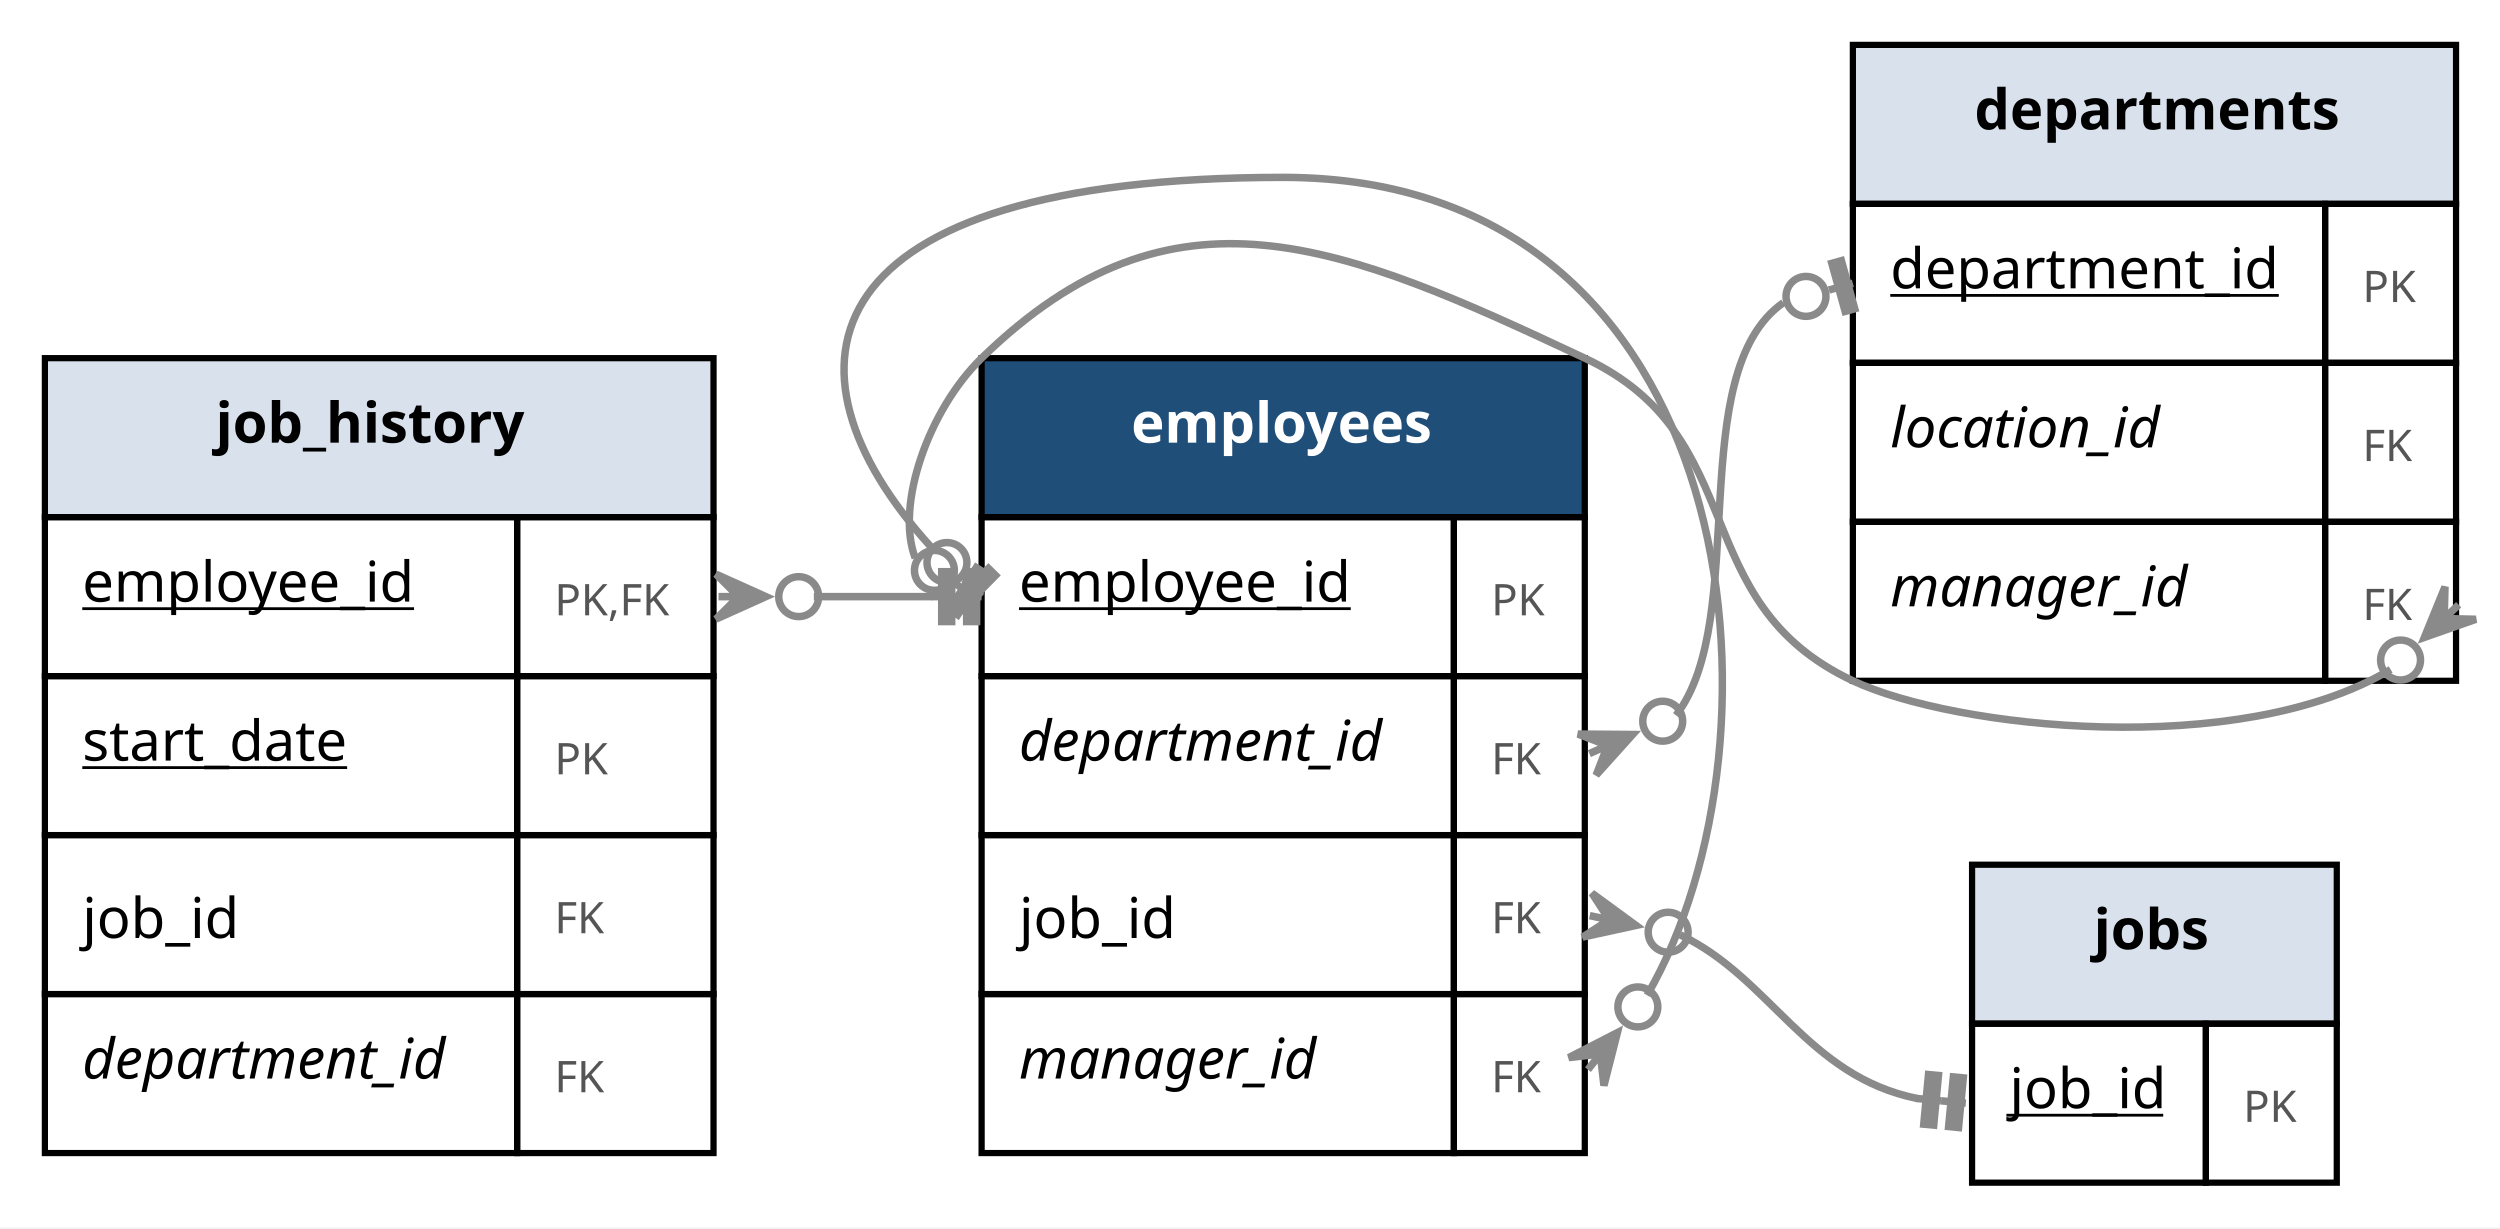
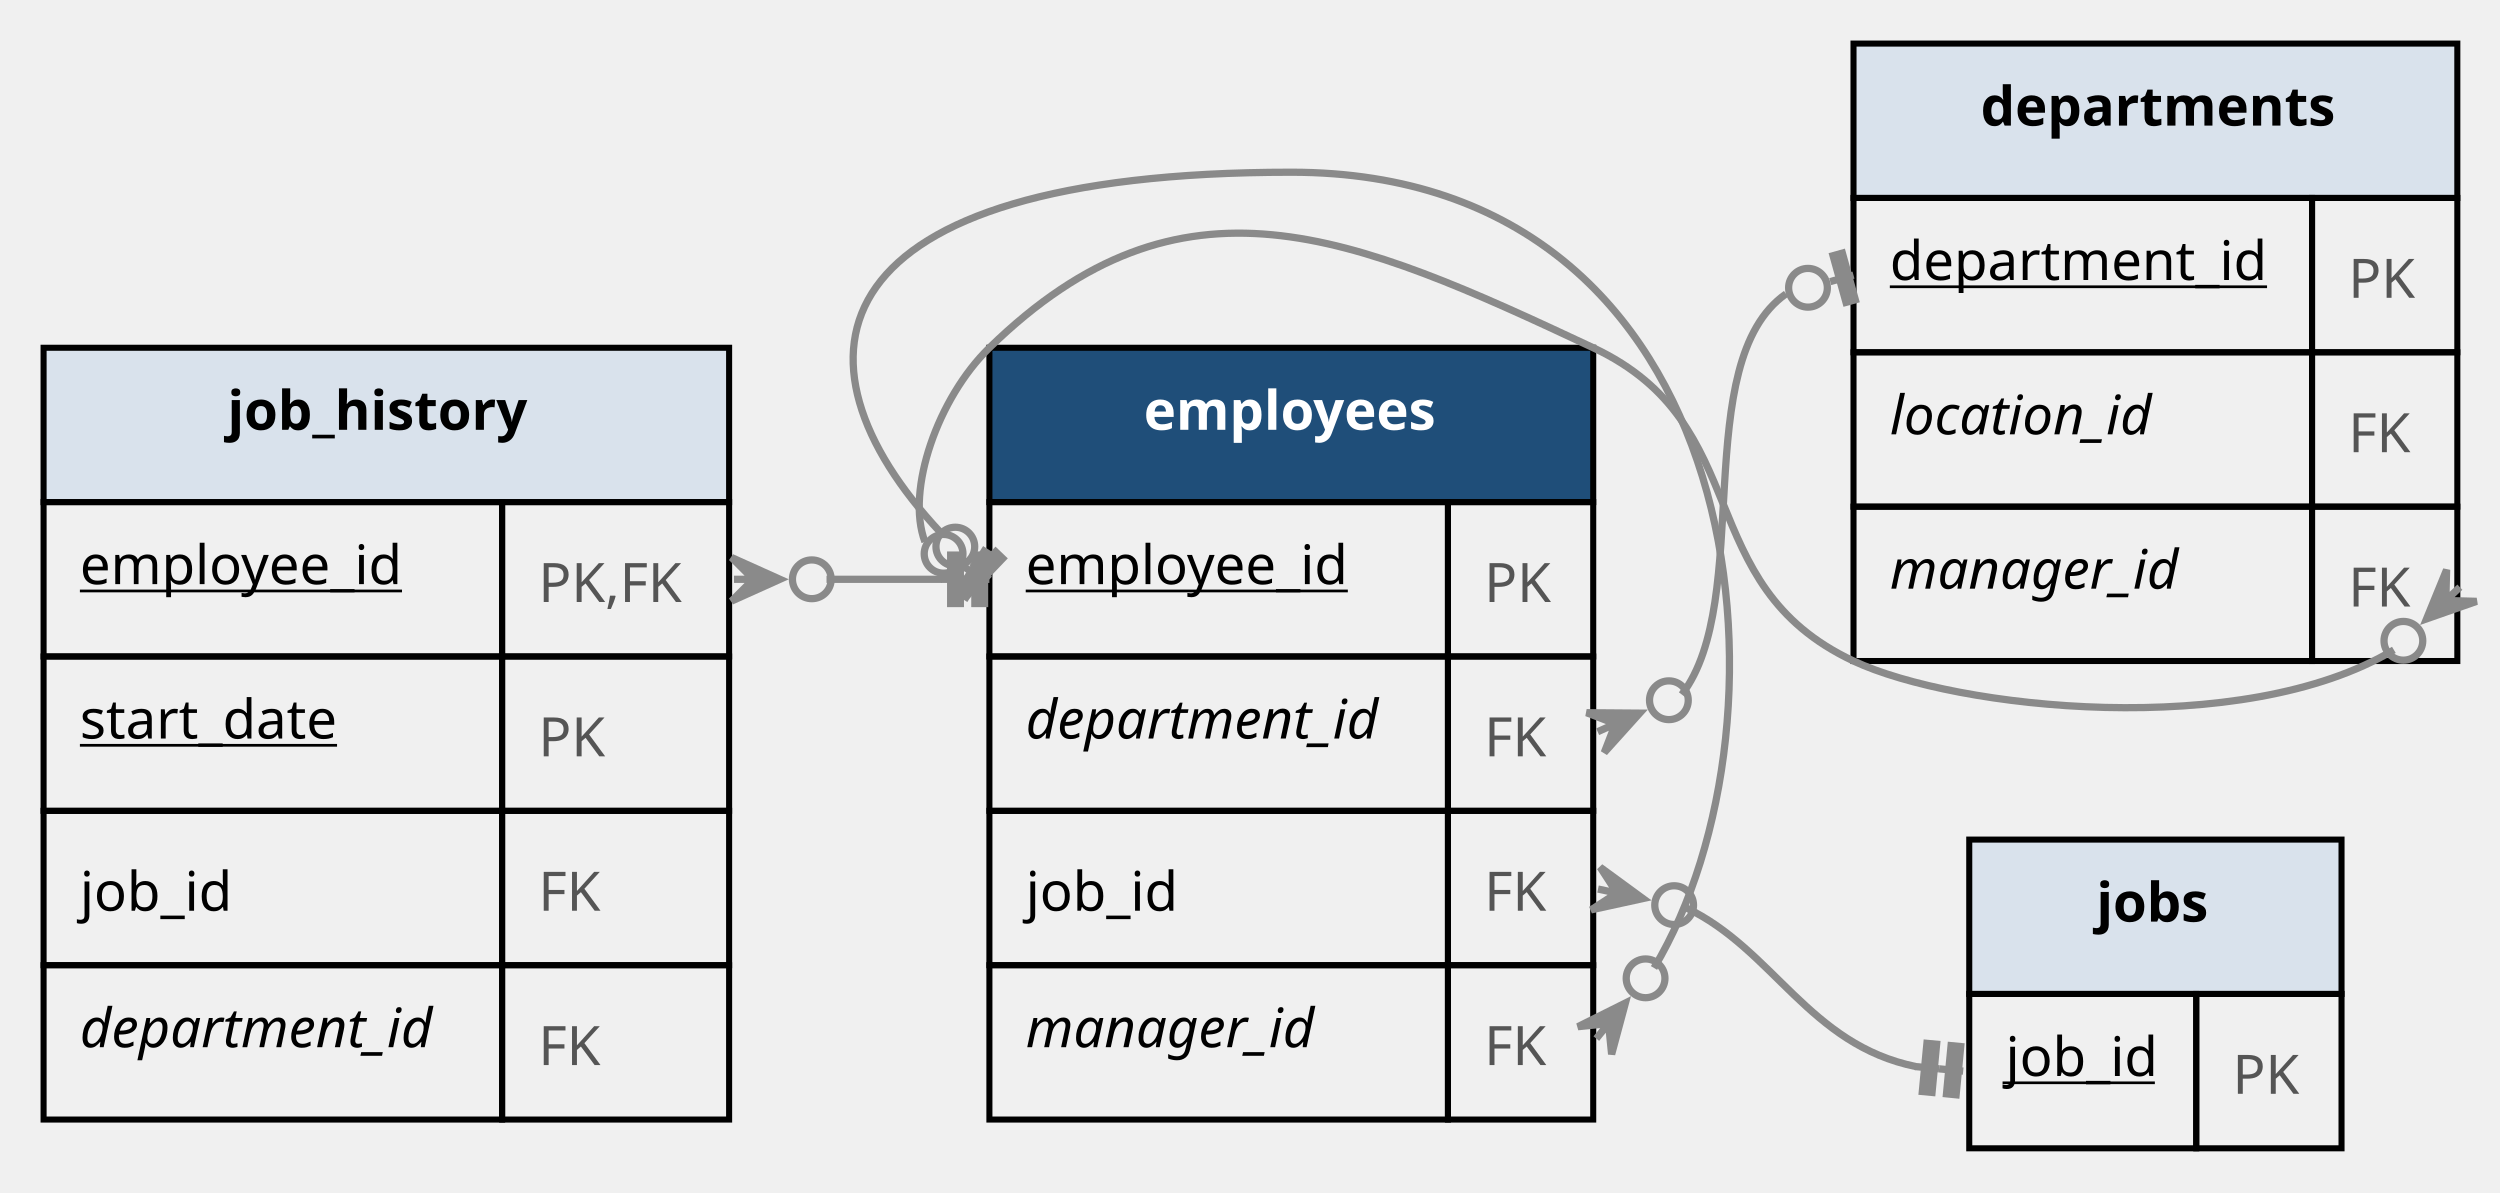
- <svg xmlns="http://www.w3.org/2000/svg" width="401pt" height="197pt" viewBox="0.00 0.00 401.00 197.00">
+ <svg xmlns="http://www.w3.org/2000/svg" width="413pt" height="197pt" viewBox="0.00 0.00 413.00 197.00">
  <g id="graph0" class="graph" transform="scale(1 1) rotate(0) translate(7.2 189.7)">
-     <polygon fill="white" stroke="none" points="-7.2,7.2 -7.2,-189.7 393.95,-189.7 393.95,7.2 -7.2,7.2" />
    <g id="node1" class="node">
-       <polygon fill="#1f4e79" stroke="none" points="150.25,-106.75 150.25,-132.25 247,-132.25 247,-106.75 150.25,-106.75" />
-       <polygon fill="none" stroke="#000000" points="150.25,-106.75 150.25,-132.25 247,-132.25 247,-106.75 150.25,-106.75" />
-       <text xml:space="preserve" text-anchor="start" x="174.25" y="-118.7" font-family="Noto Sans KR" font-weight="bold" font-size="9.00" fill="#ffffff">employees</text>
-       <polygon fill="none" stroke="#000000" points="150.25,-81.25 150.25,-106.75 226,-106.75 226,-81.25 150.25,-81.25" />
-       <text xml:space="preserve" text-anchor="start" x="156.25" y="-93.2" font-family="Noto Sans KR" text-decoration="underline" font-size="9.00">employee_id</text>
-       <polygon fill="none" stroke="#000000" points="226,-81.25 226,-106.75 247,-106.75 247,-81.25 226,-81.25" />
-       <text xml:space="preserve" text-anchor="start" x="232" y="-91" font-family="Noto Sans KR" font-size="7.00" fill="#555555">PK</text>
-       <polygon fill="none" stroke="#000000" points="150.25,-55.75 150.25,-81.25 226,-81.25 226,-55.75 150.25,-55.75" />
-       <text xml:space="preserve" text-anchor="start" x="156.25" y="-67.7" font-family="Noto Sans KR" font-style="italic" font-size="9.00">department_id</text>
-       <polygon fill="none" stroke="#000000" points="226,-55.75 226,-81.25 247,-81.25 247,-55.75 226,-55.75" />
-       <text xml:space="preserve" text-anchor="start" x="232" y="-65.5" font-family="Noto Sans KR" font-size="7.00" fill="#555555">FK</text>
-       <polygon fill="none" stroke="#000000" points="150.25,-30.25 150.25,-55.75 226,-55.75 226,-30.25 150.25,-30.25" />
-       <text xml:space="preserve" text-anchor="start" x="156.25" y="-39.25" font-family="Noto Sans KR" font-size="9.00">job_id</text>
-       <polygon fill="none" stroke="#000000" points="226,-30.25 226,-55.75 247,-55.75 247,-30.25 226,-30.25" />
-       <text xml:space="preserve" text-anchor="start" x="232" y="-40" font-family="Noto Sans KR" font-size="7.00" fill="#555555">FK</text>
-       <polygon fill="none" stroke="#000000" points="150.25,-4.75 150.25,-30.25 226,-30.25 226,-4.75 150.25,-4.75" />
-       <text xml:space="preserve" text-anchor="start" x="156.25" y="-16.7" font-family="Noto Sans KR" font-style="italic" font-size="9.00">manager_id</text>
-       <polygon fill="none" stroke="#000000" points="226,-4.75 226,-30.25 247,-30.25 247,-4.75 226,-4.75" />
-       <text xml:space="preserve" text-anchor="start" x="232" y="-14.5" font-family="Noto Sans KR" font-size="7.00" fill="#555555">FK</text>
+       <polygon fill="#1f4e79" stroke="none" points="156.25,-106.75 156.25,-132.25 256,-132.25 256,-106.75 156.25,-106.75" />
+       <polygon fill="none" stroke="#000000" points="156.25,-106.75 156.25,-132.25 256,-132.25 256,-106.75 156.25,-106.75" />
+       <text xml:space="preserve" text-anchor="start" x="181.75" y="-118.7" font-family="Noto Sans KR" font-weight="bold" font-size="9.00" fill="#ffffff">employees</text>
+       <polygon fill="none" stroke="#000000" points="156.25,-81.25 156.25,-106.75 232,-106.75 232,-81.25 156.25,-81.25" />
+       <text xml:space="preserve" text-anchor="start" x="162.25" y="-93.2" font-family="Noto Sans KR" text-decoration="underline" font-size="9.00">employee_id</text>
+       <polygon fill="none" stroke="#000000" points="232,-81.25 232,-106.75 256,-106.75 256,-81.25 232,-81.25" />
+       <text xml:space="preserve" text-anchor="start" x="238" y="-90.25" font-family="Noto Sans KR" font-size="9.00" fill="#555555">PK</text>
+       <polygon fill="none" stroke="#000000" points="156.25,-55.75 156.25,-81.25 232,-81.25 232,-55.75 156.25,-55.75" />
+       <text xml:space="preserve" text-anchor="start" x="162.25" y="-67.7" font-family="Noto Sans KR" font-style="italic" font-size="9.00">department_id</text>
+       <polygon fill="none" stroke="#000000" points="232,-55.75 232,-81.25 256,-81.25 256,-55.75 232,-55.75" />
+       <text xml:space="preserve" text-anchor="start" x="238" y="-64.75" font-family="Noto Sans KR" font-size="9.00" fill="#555555">FK</text>
+       <polygon fill="none" stroke="#000000" points="156.25,-30.25 156.25,-55.75 232,-55.75 232,-30.25 156.25,-30.25" />
+       <text xml:space="preserve" text-anchor="start" x="162.25" y="-39.25" font-family="Noto Sans KR" font-size="9.00">job_id</text>
+       <polygon fill="none" stroke="#000000" points="232,-30.25 232,-55.75 256,-55.75 256,-30.25 232,-30.25" />
+       <text xml:space="preserve" text-anchor="start" x="238" y="-39.25" font-family="Noto Sans KR" font-size="9.00" fill="#555555">FK</text>
+       <polygon fill="none" stroke="#000000" points="156.25,-4.75 156.25,-30.25 232,-30.25 232,-4.75 156.25,-4.75" />
+       <text xml:space="preserve" text-anchor="start" x="162.25" y="-16.7" font-family="Noto Sans KR" font-style="italic" font-size="9.00">manager_id</text>
+       <polygon fill="none" stroke="#000000" points="232,-4.75 232,-30.25 256,-30.25 256,-4.75 232,-4.75" />
+       <text xml:space="preserve" text-anchor="start" x="238" y="-13.75" font-family="Noto Sans KR" font-size="9.00" fill="#555555">FK</text>
    </g>
    <g id="edge3" class="edge">
-       <path fill="none" stroke="#8a8a8a" stroke-width="1.2" d="M256.99,-30.06C280.98,-71.36 272.99,-161.25 198.62,-161.25 122.47,-161.25 115.93,-130.89 142.05,-102.06" />
-       <polygon fill="#8a8a8a" stroke="#8a8a8a" stroke-width="1.2" points="252.23,-24.07 250.07,-15.57 249.49,-20.63 247.5,-18.13 247.5,-18.13 247.5,-18.13 249.49,-20.63 244.43,-20.06 252.23,-24.07" />
-       <ellipse fill="none" stroke="#8a8a8a" stroke-width="1.2" cx="255.51" cy="-28.19" rx="3.2" ry="3.2" />
-       <polygon fill="#8a8a8a" stroke="#8a8a8a" stroke-width="1.2" points="146.88,-91.71 152.48,-97.41 151.34,-98.53 145.73,-92.83 146.88,-91.71" />
-       <polyline fill="none" stroke="#8a8a8a" stroke-width="1.2" points="150.25,-94 147.4,-96.8" />
-       <ellipse fill="none" stroke="#8a8a8a" stroke-width="1.2" cx="144.69" cy="-99.47" rx="3.2" ry="3.2" />
+       <path fill="none" stroke="#8a8a8a" stroke-width="1.2" d="M266.04,-29.79C290.74,-70.96 282.66,-161.25 206.12,-161.25 127.58,-161.25 121.14,-130.63 148.22,-101.69" />
+       <polygon fill="#8a8a8a" stroke="#8a8a8a" stroke-width="1.2" points="261.32,-24.01 259.04,-15.53 258.53,-20.6 256.51,-18.12 256.51,-18.12 256.51,-18.12 258.53,-20.6 253.47,-20.09 261.32,-24.01" />
+       <ellipse fill="none" stroke="#8a8a8a" stroke-width="1.2" cx="264.65" cy="-28.08" rx="3.2" ry="3.2" />
+       <polygon fill="#8a8a8a" stroke="#8a8a8a" stroke-width="1.2" points="152.91,-91.66 158.44,-97.44 157.28,-98.55 151.75,-92.77 152.91,-91.66" />
+       <polyline fill="none" stroke="#8a8a8a" stroke-width="1.2" points="156.25,-94 153.36,-96.77" />
+       <ellipse fill="none" stroke="#8a8a8a" stroke-width="1.2" cx="150.62" cy="-99.4" rx="3.2" ry="3.2" />
    </g>
    <g id="node2" class="node">
-       <polygon fill="#d9e2ec" stroke="none" points="290,-157 290,-182.5 386.75,-182.5 386.75,-157 290,-157" />
-       <polygon fill="none" stroke="#000000" points="290,-157 290,-182.5 386.75,-182.5 386.75,-157 290,-157" />
-       <text xml:space="preserve" text-anchor="start" x="309.5" y="-168.95" font-family="Noto Sans KR" font-weight="bold" font-size="9.00" fill="#000000">departments</text>
-       <polygon fill="none" stroke="#000000" points="290,-131.5 290,-157 365.75,-157 365.75,-131.5 290,-131.5" />
-       <text xml:space="preserve" text-anchor="start" x="296" y="-143.45" font-family="Noto Sans KR" text-decoration="underline" font-size="9.00">department_id</text>
-       <polygon fill="none" stroke="#000000" points="365.75,-131.5 365.75,-157 386.75,-157 386.75,-131.5 365.75,-131.5" />
-       <text xml:space="preserve" text-anchor="start" x="371.75" y="-141.25" font-family="Noto Sans KR" font-size="7.00" fill="#555555">PK</text>
-       <polygon fill="none" stroke="#000000" points="290,-106 290,-131.5 365.75,-131.5 365.75,-106 290,-106" />
-       <text xml:space="preserve" text-anchor="start" x="296" y="-117.95" font-family="Noto Sans KR" font-style="italic" font-size="9.00">location_id</text>
-       <polygon fill="none" stroke="#000000" points="365.75,-106 365.75,-131.5 386.75,-131.5 386.75,-106 365.75,-106" />
-       <text xml:space="preserve" text-anchor="start" x="371.75" y="-115.75" font-family="Noto Sans KR" font-size="7.00" fill="#555555">FK</text>
-       <polygon fill="none" stroke="#000000" points="290,-80.5 290,-106 365.75,-106 365.75,-80.5 290,-80.5" />
-       <text xml:space="preserve" text-anchor="start" x="296" y="-92.45" font-family="Noto Sans KR" font-style="italic" font-size="9.00">manager_id</text>
-       <polygon fill="none" stroke="#000000" points="365.75,-80.5 365.75,-106 386.75,-106 386.75,-80.5 365.75,-80.5" />
-       <text xml:space="preserve" text-anchor="start" x="371.75" y="-90.25" font-family="Noto Sans KR" font-size="7.00" fill="#555555">FK</text>
+       <polygon fill="#d9e2ec" stroke="none" points="299,-157 299,-182.5 398.75,-182.5 398.75,-157 299,-157" />
+       <polygon fill="none" stroke="#000000" points="299,-157 299,-182.5 398.75,-182.5 398.75,-157 299,-157" />
+       <text xml:space="preserve" text-anchor="start" x="320" y="-168.95" font-family="Noto Sans KR" font-weight="bold" font-size="9.00" fill="#000000">departments</text>
+       <polygon fill="none" stroke="#000000" points="299,-131.5 299,-157 374.75,-157 374.75,-131.5 299,-131.5" />
+       <text xml:space="preserve" text-anchor="start" x="305" y="-143.45" font-family="Noto Sans KR" text-decoration="underline" font-size="9.00">department_id</text>
+       <polygon fill="none" stroke="#000000" points="374.75,-131.5 374.75,-157 398.75,-157 398.75,-131.5 374.75,-131.5" />
+       <text xml:space="preserve" text-anchor="start" x="380.75" y="-140.5" font-family="Noto Sans KR" font-size="9.00" fill="#555555">PK</text>
+       <polygon fill="none" stroke="#000000" points="299,-106 299,-131.5 374.75,-131.5 374.75,-106 299,-106" />
+       <text xml:space="preserve" text-anchor="start" x="305" y="-117.95" font-family="Noto Sans KR" font-style="italic" font-size="9.00">location_id</text>
+       <polygon fill="none" stroke="#000000" points="374.75,-106 374.75,-131.5 398.75,-131.5 398.75,-106 374.75,-106" />
+       <text xml:space="preserve" text-anchor="start" x="380.75" y="-115" font-family="Noto Sans KR" font-size="9.00" fill="#555555">FK</text>
+       <polygon fill="none" stroke="#000000" points="299,-80.5 299,-106 374.75,-106 374.75,-80.5 299,-80.5" />
+       <text xml:space="preserve" text-anchor="start" x="305" y="-92.45" font-family="Noto Sans KR" font-style="italic" font-size="9.00">manager_id</text>
+       <polygon fill="none" stroke="#000000" points="374.75,-80.5 374.75,-106 398.75,-106 398.75,-80.5 374.75,-80.5" />
+       <text xml:space="preserve" text-anchor="start" x="380.75" y="-89.5" font-family="Noto Sans KR" font-size="9.00" fill="#555555">FK</text>
    </g>
    <g id="edge1" class="edge">
-       <path fill="none" stroke="#8a8a8a" stroke-width="1.2" d="M261.63,-74.96C273.61,-90.56 262.73,-129.84 278.85,-141.15" />
-       <polygon fill="#8a8a8a" stroke="#8a8a8a" stroke-width="1.2" points="254.69,-71.89 248.82,-65.37 250.66,-70.12 247.73,-68.82 247.73,-68.82 247.73,-68.82 250.66,-70.12 245.91,-71.96 254.69,-71.89" />
-       <ellipse fill="none" stroke="#8a8a8a" stroke-width="1.2" cx="259.5" cy="-74.02" rx="3.2" ry="3.2" />
-       <polygon fill="#8a8a8a" stroke="#8a8a8a" stroke-width="1.2" points="290.3,-140.18 288.16,-147.89 286.62,-147.46 288.76,-139.75 290.3,-140.18" />
-       <polyline fill="none" stroke="#8a8a8a" stroke-width="1.2" points="290,-144.25 286.15,-143.18" />
-       <ellipse fill="none" stroke="#8a8a8a" stroke-width="1.2" cx="282.48" cy="-142.16" rx="3.2" ry="3.2" />
+       <path fill="none" stroke="#8a8a8a" stroke-width="1.2" d="M270.63,-74.96C282.61,-90.56 271.73,-129.84 287.85,-141.15" />
+       <polygon fill="#8a8a8a" stroke="#8a8a8a" stroke-width="1.2" points="263.69,-71.89 257.82,-65.37 259.66,-70.12 256.73,-68.82 256.73,-68.82 256.73,-68.82 259.66,-70.12 254.91,-71.96 263.69,-71.89" />
+       <ellipse fill="none" stroke="#8a8a8a" stroke-width="1.2" cx="268.5" cy="-74.02" rx="3.2" ry="3.2" />
+       <polygon fill="#8a8a8a" stroke="#8a8a8a" stroke-width="1.2" points="299.3,-140.18 297.16,-147.89 295.62,-147.46 297.76,-139.75 299.3,-140.18" />
+       <polyline fill="none" stroke="#8a8a8a" stroke-width="1.2" points="299,-144.25 295.15,-143.18" />
+       <ellipse fill="none" stroke="#8a8a8a" stroke-width="1.2" cx="291.48" cy="-142.16" rx="3.2" ry="3.2" />
    </g>
    <g id="node3" class="node">
-       <polygon fill="#d9e2ec" stroke="none" points="309.12,-25.5 309.12,-51 367.62,-51 367.62,-25.5 309.12,-25.5" />
-       <polygon fill="none" stroke="#000000" points="309.12,-25.5 309.12,-51 367.62,-51 367.62,-25.5 309.12,-25.5" />
-       <text xml:space="preserve" text-anchor="start" x="328.62" y="-37.45" font-family="Noto Sans KR" font-weight="bold" font-size="9.00" fill="#000000">jobs</text>
-       <polygon fill="none" stroke="#000000" points="309.12,0 309.12,-25.5 346.62,-25.5 346.62,0 309.12,0" />
-       <text xml:space="preserve" text-anchor="start" x="315.12" y="-11.95" font-family="Noto Sans KR" text-decoration="underline" font-size="9.00">job_id</text>
-       <polygon fill="none" stroke="#000000" points="346.62,0 346.62,-25.5 367.62,-25.5 367.62,0 346.62,0" />
-       <text xml:space="preserve" text-anchor="start" x="352.62" y="-9.75" font-family="Noto Sans KR" font-size="7.00" fill="#555555">PK</text>
+       <polygon fill="#d9e2ec" stroke="none" points="318.12,-25.5 318.12,-51 379.62,-51 379.62,-25.5 318.12,-25.5" />
+       <polygon fill="none" stroke="#000000" points="318.12,-25.5 318.12,-51 379.62,-51 379.62,-25.5 318.12,-25.5" />
+       <text xml:space="preserve" text-anchor="start" x="339.12" y="-37.45" font-family="Noto Sans KR" font-weight="bold" font-size="9.00" fill="#000000">jobs</text>
+       <polygon fill="none" stroke="#000000" points="318.12,0 318.12,-25.5 355.62,-25.5 355.62,0 318.12,0" />
+       <text xml:space="preserve" text-anchor="start" x="324.12" y="-11.95" font-family="Noto Sans KR" text-decoration="underline" font-size="9.00">job_id</text>
+       <polygon fill="none" stroke="#000000" points="355.62,0 355.62,-25.5 379.62,-25.5 379.62,0 355.62,0" />
+       <text xml:space="preserve" text-anchor="start" x="361.62" y="-9" font-family="Noto Sans KR" font-size="9.00" fill="#555555">PK</text>
    </g>
    <g id="edge2" class="edge">
-       <path fill="none" stroke="#8a8a8a" stroke-width="1.2" d="M262.28,-39.76C276.82,-32.87 282.59,-17.1 300.36,-13.49" />
-       <polygon fill="#8a8a8a" stroke="#8a8a8a" stroke-width="1.2" points="255.22,-41.26 246.65,-39.39 250.91,-42.17 247.79,-42.83 247.79,-42.83 247.79,-42.83 250.91,-42.17 248.14,-46.44 255.22,-41.26" />
-       <ellipse fill="none" stroke="#8a8a8a" stroke-width="1.2" cx="260.37" cy="-40.17" rx="3.2" ry="3.2" />
-       <polygon fill="#8a8a8a" stroke="#8a8a8a" stroke-width="1.2" points="306.95,-8.84 307.71,-16.81 306.12,-16.96 305.36,-9 306.95,-8.84" />
-       <polyline fill="none" stroke="#8a8a8a" stroke-width="1.2" points="308.12,-12.75 304.14,-13.13" />
-       <polygon fill="#8a8a8a" stroke="#8a8a8a" stroke-width="1.2" points="302.97,-9.23 303.73,-17.19 302.13,-17.34 301.37,-9.38 302.97,-9.23" />
-       <polyline fill="none" stroke="#8a8a8a" stroke-width="1.2" points="304.14,-13.13 300.16,-13.51" />
+       <path fill="none" stroke="#8a8a8a" stroke-width="1.2" d="M271.28,-39.76C285.82,-32.87 291.59,-17.1 309.36,-13.49" />
+       <polygon fill="#8a8a8a" stroke="#8a8a8a" stroke-width="1.2" points="264.22,-41.26 255.65,-39.39 259.91,-42.17 256.79,-42.83 256.79,-42.83 256.79,-42.83 259.91,-42.17 257.14,-46.44 264.22,-41.26" />
+       <ellipse fill="none" stroke="#8a8a8a" stroke-width="1.2" cx="269.37" cy="-40.17" rx="3.2" ry="3.2" />
+       <polygon fill="#8a8a8a" stroke="#8a8a8a" stroke-width="1.2" points="315.95,-8.84 316.71,-16.81 315.12,-16.96 314.36,-9 315.95,-8.84" />
+       <polyline fill="none" stroke="#8a8a8a" stroke-width="1.2" points="317.12,-12.75 313.14,-13.13" />
+       <polygon fill="#8a8a8a" stroke="#8a8a8a" stroke-width="1.2" points="311.97,-9.23 312.73,-17.19 311.13,-17.34 310.37,-9.38 311.97,-9.23" />
+       <polyline fill="none" stroke="#8a8a8a" stroke-width="1.2" points="313.14,-13.13 309.16,-13.51" />
    </g>
    <g id="edge4" class="edge">
-       <path fill="none" stroke="#8a8a8a" stroke-width="1.2" d="M376.26,-82.31C351.92,-67.8 306.27,-72.87 290,-80.5 262.93,-93.2 274.07,-119.55 247,-132.25 208.07,-150.52 181.05,-162.26 150.25,-132.25 141.78,-124 136.38,-108.73 139.6,-100.19" />
-       <polygon fill="#8a8a8a" stroke="#8a8a8a" stroke-width="1.2" points="381.67,-87.46 384.98,-95.58 384.85,-90.49 387.17,-92.7 387.17,-92.7 387.17,-92.7 384.85,-90.49 389.94,-90.37 381.67,-87.46" />
-       <ellipse fill="none" stroke="#8a8a8a" stroke-width="1.2" cx="377.85" cy="-83.83" rx="3.2" ry="3.2" />
-       <polygon fill="#8a8a8a" stroke="#8a8a8a" stroke-width="1.2" points="146.42,-91.07 150.74,-97.8 149.39,-98.66 145.07,-91.93 146.42,-91.07" />
-       <polyline fill="none" stroke="#8a8a8a" stroke-width="1.2" points="149.25,-94 145.88,-96.16" />
-       <ellipse fill="none" stroke="#8a8a8a" stroke-width="1.2" cx="142.68" cy="-98.21" rx="3.2" ry="3.2" />
+       <path fill="none" stroke="#8a8a8a" stroke-width="1.2" d="M388.27,-82.34C363.28,-67.35 315.85,-72.59 299,-80.5 271.93,-93.2 283.07,-119.55 256,-132.25 215.87,-151.08 188.01,-163.19 156.25,-132.25 147.78,-124 142.38,-108.73 145.6,-100.19" />
+       <polygon fill="#8a8a8a" stroke="#8a8a8a" stroke-width="1.2" points="393.66,-87.46 396.98,-95.58 396.85,-90.5 399.17,-92.7 399.17,-92.7 399.17,-92.7 396.85,-90.5 401.94,-90.36 393.66,-87.46" />
+       <ellipse fill="none" stroke="#8a8a8a" stroke-width="1.2" cx="389.84" cy="-83.84" rx="3.2" ry="3.2" />
+       <polygon fill="#8a8a8a" stroke="#8a8a8a" stroke-width="1.2" points="152.42,-91.07 156.74,-97.8 155.39,-98.66 151.07,-91.93 152.42,-91.07" />
+       <polyline fill="none" stroke="#8a8a8a" stroke-width="1.2" points="155.25,-94 151.88,-96.16" />
+       <ellipse fill="none" stroke="#8a8a8a" stroke-width="1.2" cx="148.68" cy="-98.21" rx="3.2" ry="3.2" />
    </g>
    <g id="node4" class="node">
-       <polygon fill="#d9e2ec" stroke="none" points="0,-106.75 0,-132.25 107.25,-132.25 107.25,-106.75 0,-106.75" />
-       <polygon fill="none" stroke="#000000" points="0,-106.75 0,-132.25 107.25,-132.25 107.25,-106.75 0,-106.75" />
-       <text xml:space="preserve" text-anchor="start" x="27.38" y="-118.7" font-family="Noto Sans KR" font-weight="bold" font-size="9.00" fill="#000000">job_history</text>
+       <polygon fill="#d9e2ec" stroke="none" points="0,-106.75 0,-132.25 113.25,-132.25 113.25,-106.75 0,-106.75" />
+       <polygon fill="none" stroke="#000000" points="0,-106.75 0,-132.25 113.25,-132.25 113.25,-106.75 0,-106.75" />
+       <text xml:space="preserve" text-anchor="start" x="30.38" y="-118.7" font-family="Noto Sans KR" font-weight="bold" font-size="9.00" fill="#000000">job_history</text>
      <polygon fill="none" stroke="#000000" points="0,-81.25 0,-106.75 75.75,-106.75 75.75,-81.25 0,-81.25" />
      <text xml:space="preserve" text-anchor="start" x="6" y="-93.2" font-family="Noto Sans KR" text-decoration="underline" font-size="9.00">employee_id</text>
-       <polygon fill="none" stroke="#000000" points="75.75,-81.25 75.75,-106.75 107.25,-106.75 107.25,-81.25 75.75,-81.25" />
-       <text xml:space="preserve" text-anchor="start" x="81.75" y="-91" font-family="Noto Sans KR" font-size="7.00" fill="#555555">PK,FK</text>
+       <polygon fill="none" stroke="#000000" points="75.75,-81.25 75.75,-106.75 113.25,-106.75 113.25,-81.25 75.75,-81.25" />
+       <text xml:space="preserve" text-anchor="start" x="81.75" y="-90.25" font-family="Noto Sans KR" font-size="9.00" fill="#555555">PK,FK</text>
      <polygon fill="none" stroke="#000000" points="0,-55.75 0,-81.25 75.75,-81.25 75.75,-55.75 0,-55.75" />
      <text xml:space="preserve" text-anchor="start" x="6" y="-67.7" font-family="Noto Sans KR" text-decoration="underline" font-size="9.00">start_date</text>
-       <polygon fill="none" stroke="#000000" points="75.75,-55.75 75.75,-81.25 107.25,-81.25 107.25,-55.75 75.75,-55.75" />
-       <text xml:space="preserve" text-anchor="start" x="81.75" y="-65.5" font-family="Noto Sans KR" font-size="7.00" fill="#555555">PK</text>
+       <polygon fill="none" stroke="#000000" points="75.75,-55.75 75.75,-81.25 113.25,-81.25 113.25,-55.75 75.75,-55.75" />
+       <text xml:space="preserve" text-anchor="start" x="81.75" y="-64.75" font-family="Noto Sans KR" font-size="9.00" fill="#555555">PK</text>
      <polygon fill="none" stroke="#000000" points="0,-30.25 0,-55.75 75.75,-55.75 75.75,-30.25 0,-30.25" />
      <text xml:space="preserve" text-anchor="start" x="6" y="-39.25" font-family="Noto Sans KR" font-size="9.00">job_id</text>
-       <polygon fill="none" stroke="#000000" points="75.75,-30.25 75.75,-55.75 107.25,-55.75 107.25,-30.25 75.75,-30.25" />
-       <text xml:space="preserve" text-anchor="start" x="81.75" y="-40" font-family="Noto Sans KR" font-size="7.00" fill="#555555">FK</text>
+       <polygon fill="none" stroke="#000000" points="75.75,-30.25 75.75,-55.75 113.25,-55.75 113.25,-30.25 75.75,-30.25" />
+       <text xml:space="preserve" text-anchor="start" x="81.75" y="-39.25" font-family="Noto Sans KR" font-size="9.00" fill="#555555">FK</text>
      <polygon fill="none" stroke="#000000" points="0,-4.75 0,-30.25 75.75,-30.25 75.75,-4.75 0,-4.75" />
      <text xml:space="preserve" text-anchor="start" x="6" y="-16.7" font-family="Noto Sans KR" font-style="italic" font-size="9.00">department_id</text>
-       <polygon fill="none" stroke="#000000" points="75.75,-4.75 75.75,-30.25 107.25,-30.25 107.25,-4.75 75.75,-4.75" />
-       <text xml:space="preserve" text-anchor="start" x="81.75" y="-14.5" font-family="Noto Sans KR" font-size="7.00" fill="#555555">FK</text>
+       <polygon fill="none" stroke="#000000" points="75.75,-4.75 75.75,-30.25 113.25,-30.25 113.25,-4.75 75.75,-4.75" />
+       <text xml:space="preserve" text-anchor="start" x="81.75" y="-13.75" font-family="Noto Sans KR" font-size="9.00" fill="#555555">FK</text>
    </g>
    <g id="edge5" class="edge">
-       <path fill="none" stroke="#8a8a8a" stroke-width="1.2" d="M123.34,-94C129.58,-94 134.78,-94 142.43,-94" />
-       <polygon fill="#8a8a8a" stroke="#8a8a8a" stroke-width="1.2" points="115.65,-94 107.65,-90.4 111.25,-94 108.05,-94 108.05,-94 108.05,-94 111.25,-94 107.65,-97.6 115.65,-94" />
-       <ellipse fill="none" stroke="#8a8a8a" stroke-width="1.2" cx="120.91" cy="-94" rx="3.2" ry="3.2" />
-       <polygon fill="#8a8a8a" stroke="#8a8a8a" stroke-width="1.2" points="149.45,-90 149.45,-98 147.85,-98 147.85,-90 149.45,-90" />
-       <polyline fill="none" stroke="#8a8a8a" stroke-width="1.2" points="150.25,-94 146.25,-94" />
-       <polygon fill="#8a8a8a" stroke="#8a8a8a" stroke-width="1.2" points="145.45,-90 145.45,-98 143.85,-98 143.85,-90 145.45,-90" />
-       <polyline fill="none" stroke="#8a8a8a" stroke-width="1.2" points="146.25,-94 142.25,-94" />
+       <path fill="none" stroke="#8a8a8a" stroke-width="1.2" d="M129.34,-94C135.58,-94 140.78,-94 148.43,-94" />
+       <polygon fill="#8a8a8a" stroke="#8a8a8a" stroke-width="1.2" points="121.65,-94 113.65,-90.4 117.25,-94 114.05,-94 114.05,-94 114.05,-94 117.25,-94 113.65,-97.6 121.65,-94" />
+       <ellipse fill="none" stroke="#8a8a8a" stroke-width="1.2" cx="126.91" cy="-94" rx="3.2" ry="3.2" />
+       <polygon fill="#8a8a8a" stroke="#8a8a8a" stroke-width="1.2" points="155.45,-90 155.45,-98 153.85,-98 153.85,-90 155.45,-90" />
+       <polyline fill="none" stroke="#8a8a8a" stroke-width="1.2" points="156.25,-94 152.25,-94" />
+       <polygon fill="#8a8a8a" stroke="#8a8a8a" stroke-width="1.2" points="151.45,-90 151.45,-98 149.85,-98 149.85,-90 151.45,-90" />
+       <polyline fill="none" stroke="#8a8a8a" stroke-width="1.2" points="152.25,-94 148.25,-94" />
    </g>
  </g>
</svg>
